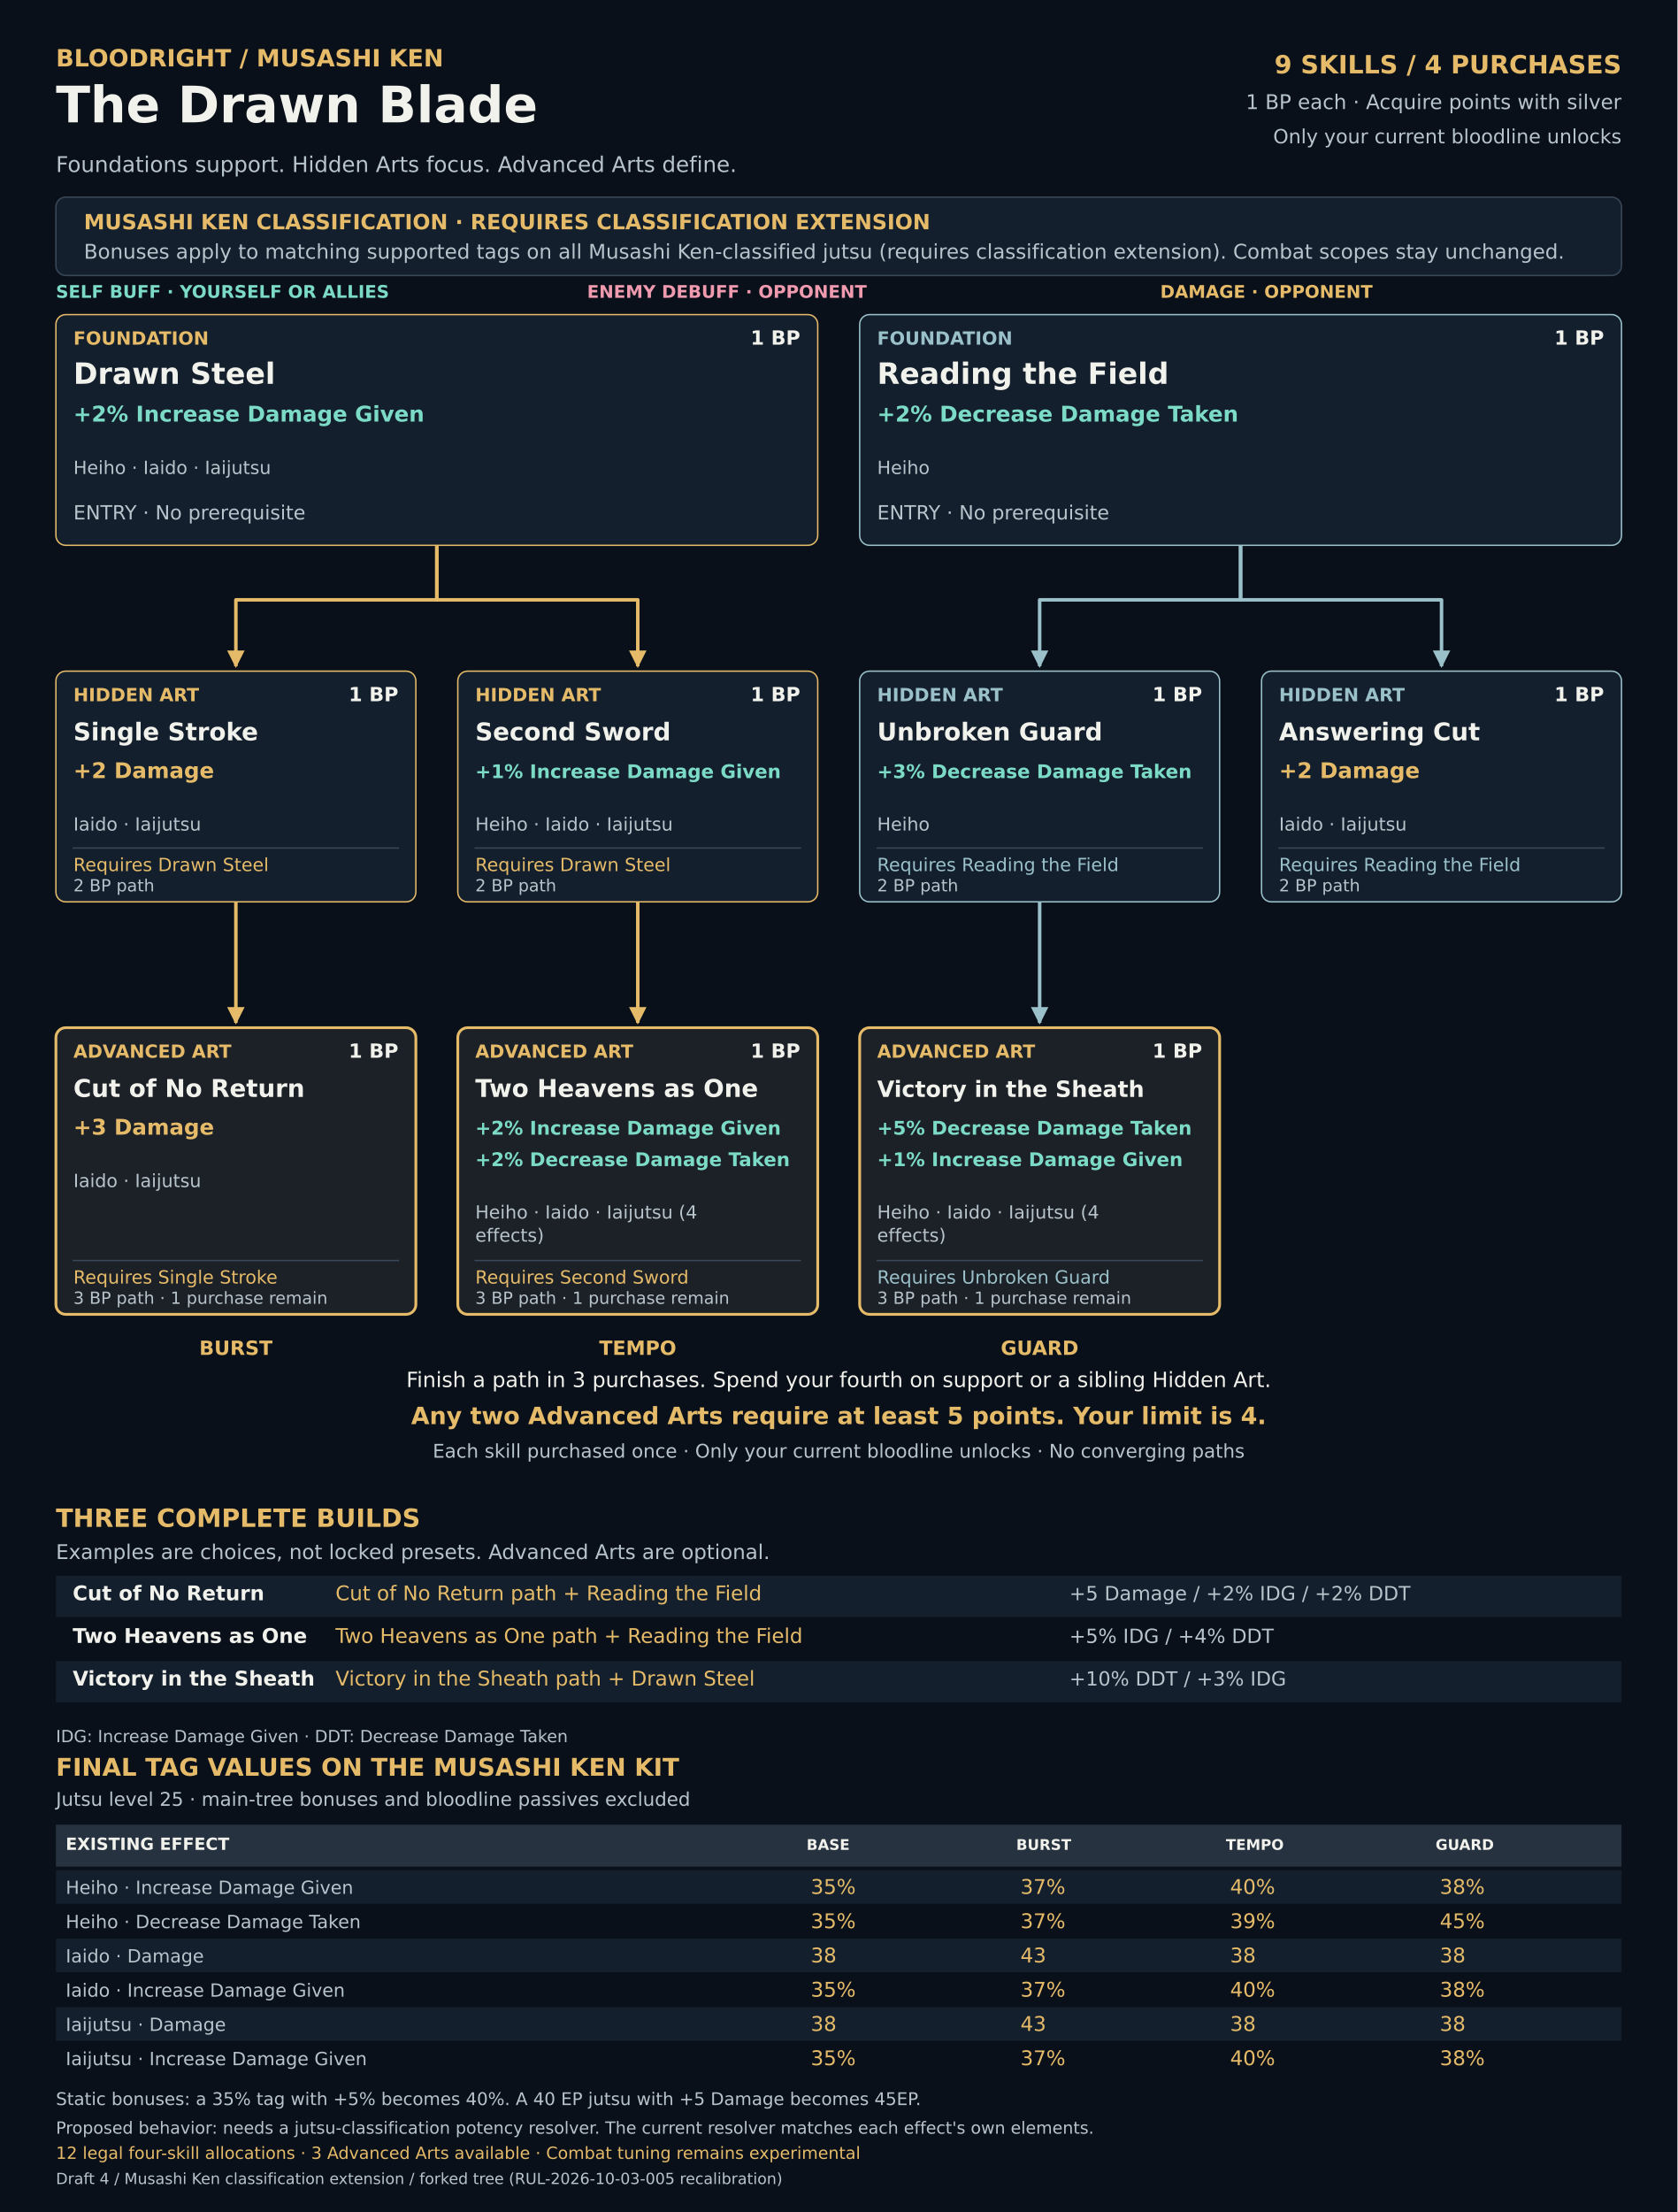
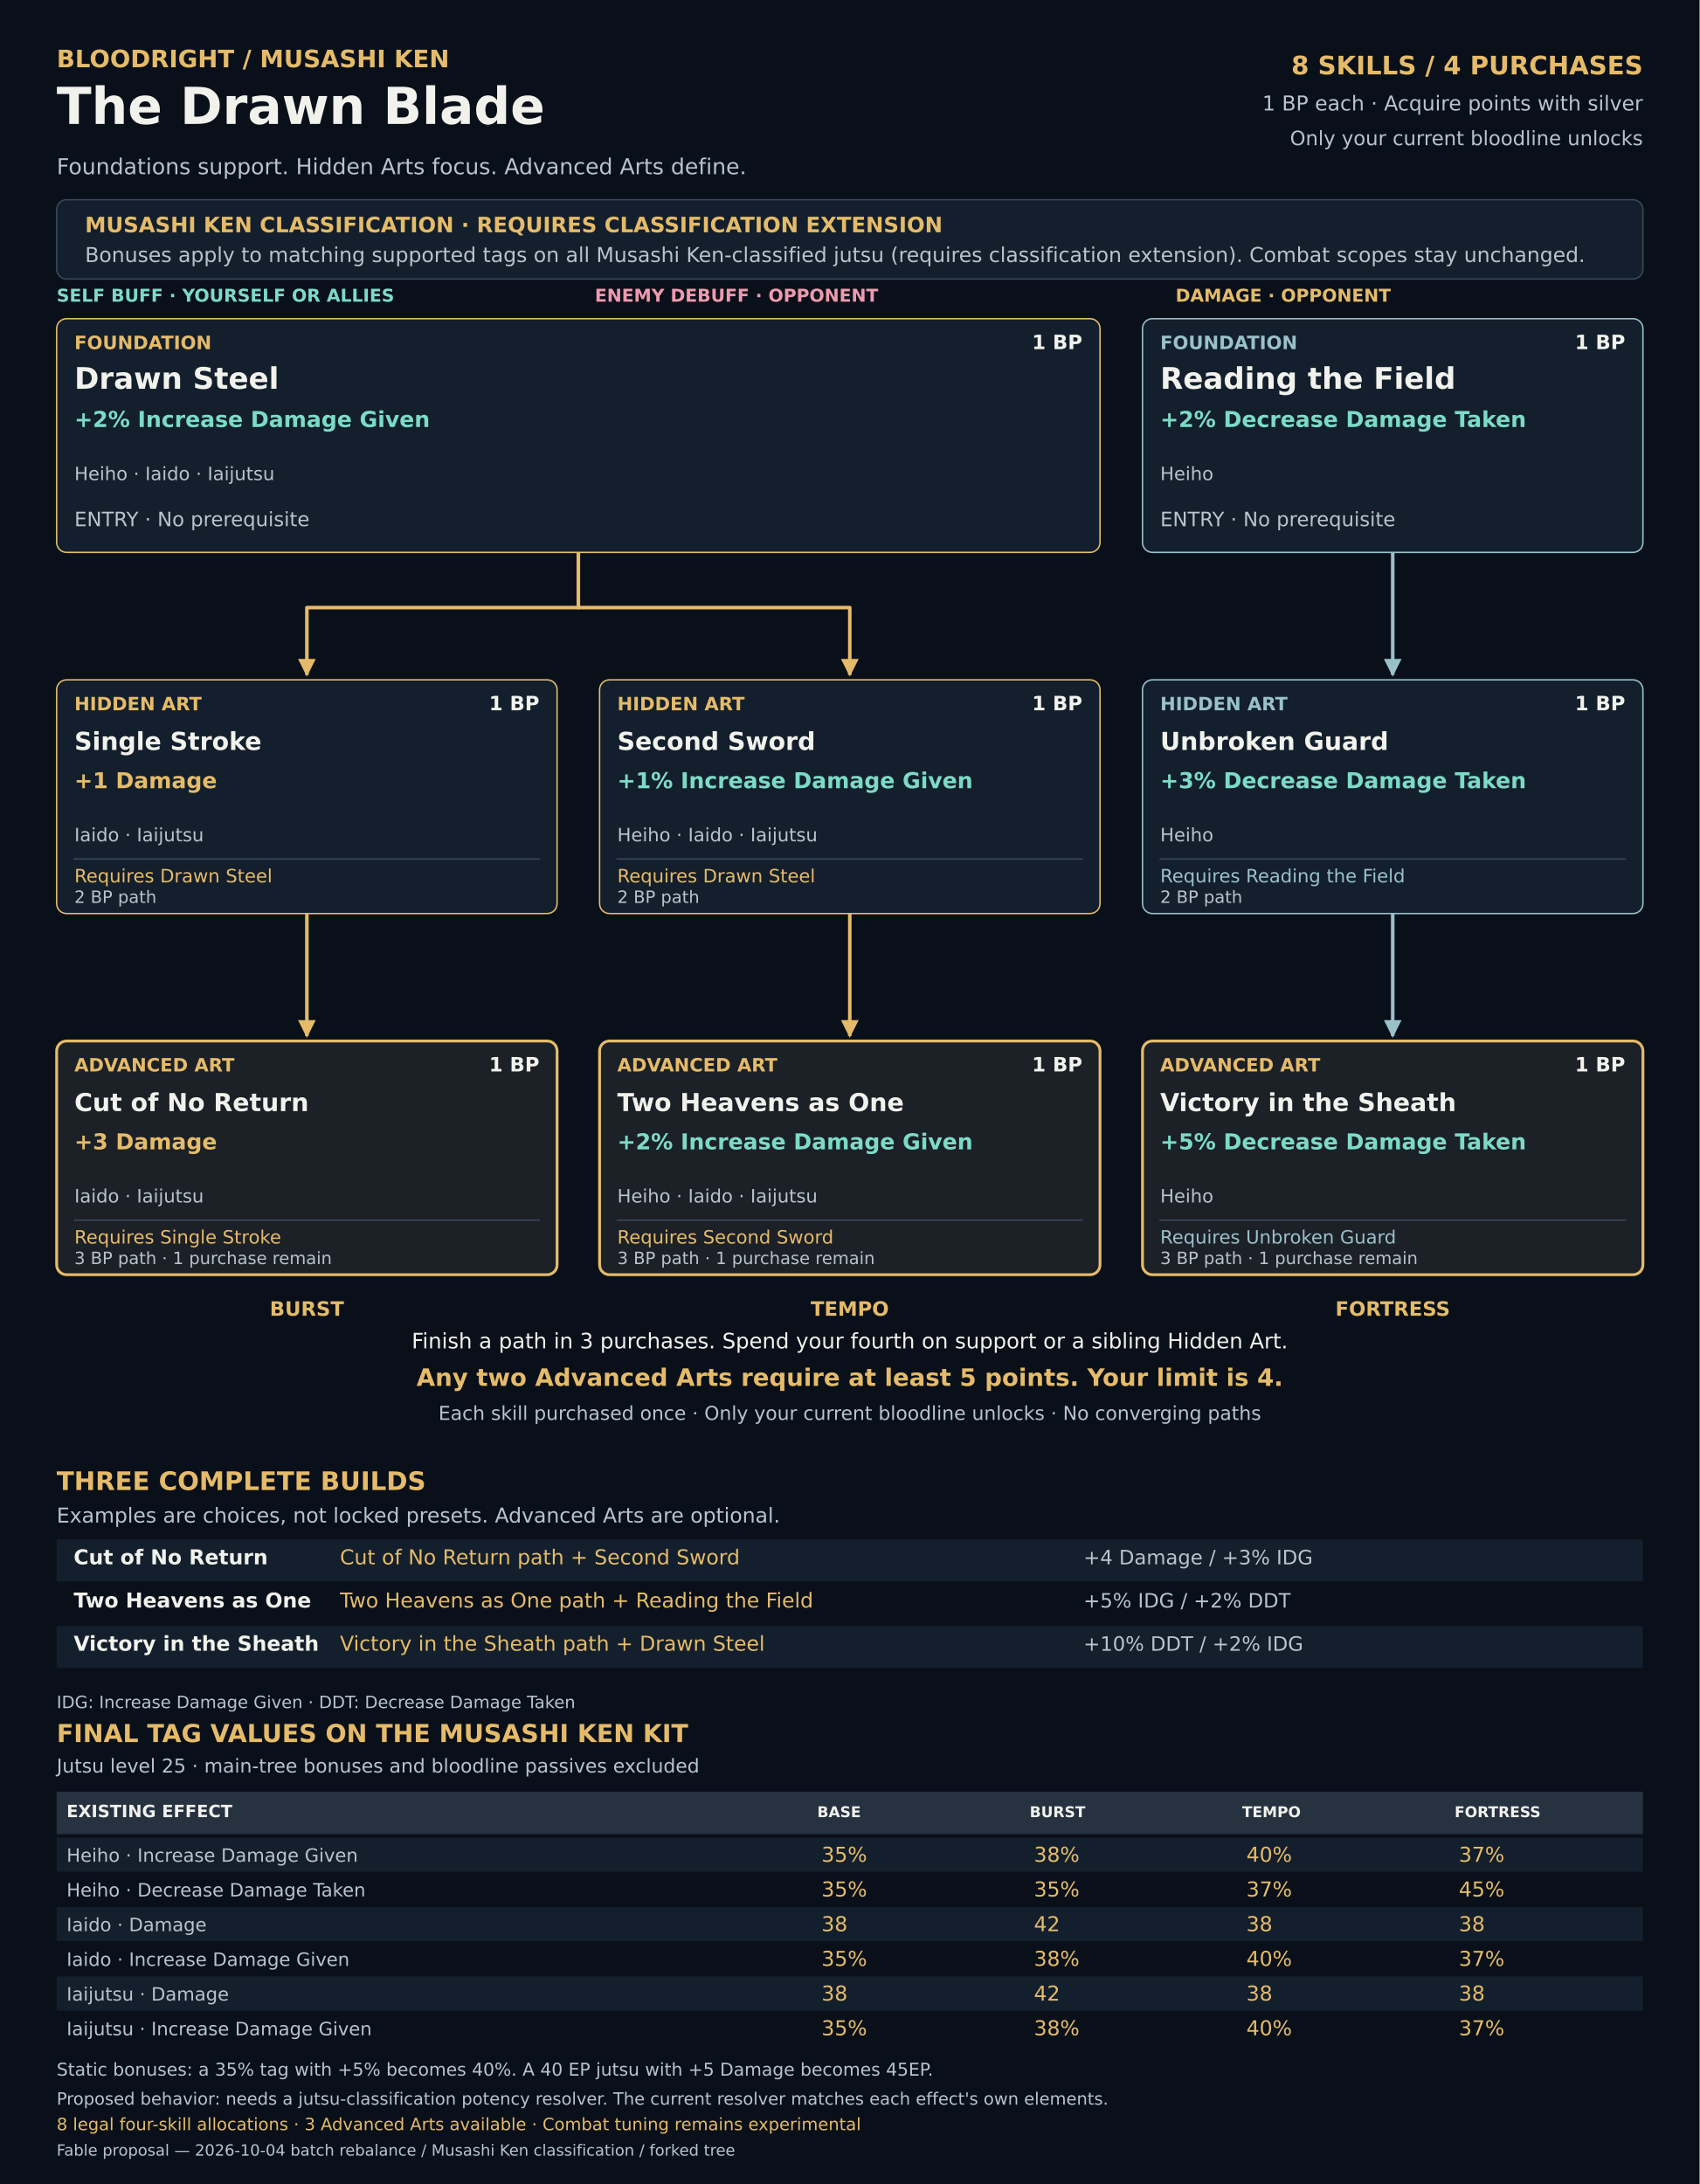
- <svg xmlns="http://www.w3.org/2000/svg" width="2400" height="3164" viewBox="0 0 2400 3164" role="img" aria-labelledby="title desc">
+ <svg xmlns="http://www.w3.org/2000/svg" width="2400" height="3084" viewBox="0 0 2400 3084" role="img" aria-labelledby="title desc">
  <defs>
    <marker id="arrow-0" viewBox="0 0 10 10" refX="9" refY="5" markerWidth="5" markerHeight="5" orient="auto">
      <path d="M0 0L10 5L0 10Z" fill="#e5bb69" />
    </marker>
    <marker id="arrow-1" viewBox="0 0 10 10" refX="9" refY="5" markerWidth="5" markerHeight="5" orient="auto">
      <path d="M0 0L10 5L0 10Z" fill="#9ac1ca" />
    </marker>
    <marker id="arrow-2" viewBox="0 0 10 10" refX="9" refY="5" markerWidth="5" markerHeight="5" orient="auto">
      <path d="M0 0L10 5L0 10Z" fill="#b8d98d" />
    </marker>
    <marker id="arrow-3" viewBox="0 0 10 10" refX="9" refY="5" markerWidth="5" markerHeight="5" orient="auto">
      <path d="M0 0L10 5L0 10Z" fill="#d9a6e0" />
    </marker>
  </defs>
  <g font-family="DejaVu Sans, sans-serif">
-     <rect x="0" y="0" width="2400" height="3164" rx="0" fill="#0a101a" />
+     <rect x="0" y="0" width="2400" height="3084" rx="0" fill="#0a101a" />
    <text x="80" y="95" font-size="34" font-weight="700" fill="#e5bb69" text-anchor="start">BLOODRIGHT / MUSASHI KEN</text>
    <text x="80" y="175" font-size="72" font-weight="700" fill="#f2f2ed" text-anchor="start">The Drawn Blade</text>
    <text x="80" y="246" font-size="31" font-weight="400" fill="#b8c4cc" text-anchor="start">Foundations support. Hidden Arts focus. Advanced Arts define.</text>
-     <text x="2320" y="105" font-size="36" font-weight="700" fill="#e5bb69" text-anchor="end">9 SKILLS  /  4 PURCHASES</text>
+     <text x="2320" y="105" font-size="36" font-weight="700" fill="#e5bb69" text-anchor="end">8 SKILLS  /  4 PURCHASES</text>
    <text x="2320" y="156" font-size="29" font-weight="400" fill="#b8c4cc" text-anchor="end">1 BP each · Acquire points with silver</text>
    <text x="2320" y="205" font-size="28" font-weight="400" fill="#b8c4cc" text-anchor="end">Only your current bloodline unlocks</text>
    <rect x="80" y="282" width="2240" height="112" rx="14" fill="#131f2c" stroke="#394858" stroke-width="2" />
    <text x="120" y="328" font-size="30" font-weight="700" fill="#e5bb69" text-anchor="start">MUSASHI KEN CLASSIFICATION · REQUIRES CLASSIFICATION EXTENSION</text>
    <text x="120" y="370" font-size="29" font-weight="400" fill="#b8c4cc" text-anchor="start">Bonuses apply to matching supported tags on all Musashi Ken-classified jutsu (requires classification extension). Combat scopes stay unchanged.</text>
    <text x="80" y="426" font-size="25" font-weight="700" fill="#7cdbc7" text-anchor="start">SELF BUFF · YOURSELF OR ALLIES</text>
    <text x="840" y="426" font-size="25" font-weight="700" fill="#f09aaf" text-anchor="start">ENEMY DEBUFF · OPPONENT</text>
    <text x="1660" y="426" font-size="25" font-weight="700" fill="#e5bb69" text-anchor="start">DAMAGE · OPPONENT</text>
-     <path id="edge-02-03" data-from="02" data-to="03" d="M337.5 1290 V1463" fill="none" stroke="#e5bb69" stroke-width="5" stroke-linejoin="round" marker-end="url(#arrow-0)" />
-     <path id="edge-04-05" data-from="04" data-to="05" d="M912.5 1290 V1463" fill="none" stroke="#e5bb69" stroke-width="5" stroke-linejoin="round" marker-end="url(#arrow-0)" />
-     <path id="edge-01-02" data-from="01" data-to="02" d="M625 780 V858 H337.5 V953" fill="none" stroke="#e5bb69" stroke-width="5" stroke-linejoin="round" marker-end="url(#arrow-0)" />
-     <path id="edge-01-04" data-from="01" data-to="04" d="M625 780 V858 H912.5 V953" fill="none" stroke="#e5bb69" stroke-width="5" stroke-linejoin="round" marker-end="url(#arrow-0)" />
-     <path id="edge-07-08" data-from="07" data-to="08" d="M1487.5 1290 V1463" fill="none" stroke="#9ac1ca" stroke-width="5" stroke-linejoin="round" marker-end="url(#arrow-1)" />
-     <path id="edge-06-07" data-from="06" data-to="07" d="M1775 780 V858 H1487.5 V953" fill="none" stroke="#9ac1ca" stroke-width="5" stroke-linejoin="round" marker-end="url(#arrow-1)" />
-     <path id="edge-06-09" data-from="06" data-to="09" d="M1775 780 V858 H2062.5 V953" fill="none" stroke="#9ac1ca" stroke-width="5" stroke-linejoin="round" marker-end="url(#arrow-1)" />
+     <path id="edge-02-03" data-from="02" data-to="03" d="M433.333 1290 V1463" fill="none" stroke="#e5bb69" stroke-width="5" stroke-linejoin="round" marker-end="url(#arrow-0)" />
+     <path id="edge-04-05" data-from="04" data-to="05" d="M1200 1290 V1463" fill="none" stroke="#e5bb69" stroke-width="5" stroke-linejoin="round" marker-end="url(#arrow-0)" />
+     <path id="edge-01-02" data-from="01" data-to="02" d="M816.667 780 V858 H433.333 V953" fill="none" stroke="#e5bb69" stroke-width="5" stroke-linejoin="round" marker-end="url(#arrow-0)" />
+     <path id="edge-01-04" data-from="01" data-to="04" d="M816.667 780 V858 H1200 V953" fill="none" stroke="#e5bb69" stroke-width="5" stroke-linejoin="round" marker-end="url(#arrow-0)" />
+     <path id="edge-07-08" data-from="07" data-to="08" d="M1966.67 1290 V1463" fill="none" stroke="#9ac1ca" stroke-width="5" stroke-linejoin="round" marker-end="url(#arrow-1)" />
+     <path id="edge-06-07" data-from="06" data-to="07" d="M1966.67 780 V953" fill="none" stroke="#9ac1ca" stroke-width="5" stroke-linejoin="round" marker-end="url(#arrow-1)" />
    <g id="node-01" data-cost="1" data-prerequisites="" data-potency-classification="Musashi Ken">
-       <rect x="80" y="450" width="1090" height="330" rx="14" fill="#131f2c" stroke="#e5bb69" stroke-width="2" />
+       <rect x="80" y="450" width="1473.33" height="330" rx="14" fill="#131f2c" stroke="#e5bb69" stroke-width="2" />
      <text x="105.0" y="493" font-size="26" font-weight="700" fill="#e5bb69" text-anchor="start">FOUNDATION</text>
-       <text x="1145.0" y="493" font-size="28" font-weight="700" fill="#f2f2ed" text-anchor="end">1 BP</text>
+       <text x="1528.333" y="493" font-size="28" font-weight="700" fill="#f2f2ed" text-anchor="end">1 BP</text>
      <text x="105.0" y="549" font-size="42" font-weight="700" fill="#f2f2ed" text-anchor="start">Drawn Steel</text>
      <text x="105.0" y="603" font-size="31" font-weight="700" fill="#7cdbc7" text-anchor="start">+2% Increase Damage Given</text>
      <text x="105.0" y="678" font-size="26" font-weight="400" fill="#b8c4cc" text-anchor="start">Heiho · Iaido · Iaijutsu</text>
      <text x="105.0" y="743" font-size="28" font-weight="400" fill="#b8c4cc" text-anchor="start">ENTRY · No prerequisite</text>
    </g>
    <g id="node-06" data-cost="1" data-prerequisites="" data-potency-classification="Musashi Ken">
-       <rect x="1230" y="450" width="1090" height="330" rx="14" fill="#131f2c" stroke="#9ac1ca" stroke-width="2" />
-       <text x="1255.0" y="493" font-size="26" font-weight="700" fill="#9ac1ca" text-anchor="start">FOUNDATION</text>
+       <rect x="1613.33" y="450" width="706.667" height="330" rx="14" fill="#131f2c" stroke="#9ac1ca" stroke-width="2" />
+       <text x="1638.333" y="493" font-size="26" font-weight="700" fill="#9ac1ca" text-anchor="start">FOUNDATION</text>
      <text x="2295.0" y="493" font-size="28" font-weight="700" fill="#f2f2ed" text-anchor="end">1 BP</text>
-       <text x="1255.0" y="549" font-size="42" font-weight="700" fill="#f2f2ed" text-anchor="start">Reading the Field</text>
-       <text x="1255.0" y="603" font-size="31" font-weight="700" fill="#7cdbc7" text-anchor="start">+2% Decrease Damage Taken</text>
-       <text x="1255.0" y="678" font-size="26" font-weight="400" fill="#b8c4cc" text-anchor="start">Heiho</text>
-       <text x="1255.0" y="743" font-size="28" font-weight="400" fill="#b8c4cc" text-anchor="start">ENTRY · No prerequisite</text>
+       <text x="1638.333" y="549" font-size="42" font-weight="700" fill="#f2f2ed" text-anchor="start">Reading the Field</text>
+       <text x="1638.333" y="603" font-size="31" font-weight="700" fill="#7cdbc7" text-anchor="start">+2% Decrease Damage Taken</text>
+       <text x="1638.333" y="678" font-size="26" font-weight="400" fill="#b8c4cc" text-anchor="start">Heiho</text>
+       <text x="1638.333" y="743" font-size="28" font-weight="400" fill="#b8c4cc" text-anchor="start">ENTRY · No prerequisite</text>
    </g>
    <g id="node-02" data-cost="1" data-prerequisites="01" data-potency-classification="Musashi Ken">
-       <rect x="80" y="960" width="515" height="330" rx="14" fill="#131f2c" stroke="#e5bb69" stroke-width="2" />
+       <rect x="80" y="960" width="706.667" height="330" rx="14" fill="#131f2c" stroke="#e5bb69" stroke-width="2" />
      <text x="105.0" y="1003" font-size="26" font-weight="700" fill="#e5bb69" text-anchor="start">HIDDEN ART</text>
-       <text x="570.0" y="1003" font-size="28" font-weight="700" fill="#f2f2ed" text-anchor="end">1 BP</text>
+       <text x="761.667" y="1003" font-size="28" font-weight="700" fill="#f2f2ed" text-anchor="end">1 BP</text>
      <text x="105.0" y="1059" font-size="35" font-weight="700" fill="#f2f2ed" text-anchor="start">Single Stroke</text>
-       <text x="105.0" y="1113" font-size="31" font-weight="700" fill="#e5bb69" text-anchor="start">+2 Damage</text>
+       <text x="105.0" y="1113" font-size="31" font-weight="700" fill="#e5bb69" text-anchor="start">+1 Damage</text>
      <text x="105.0" y="1188" font-size="26" font-weight="400" fill="#b8c4cc" text-anchor="start">Iaido · Iaijutsu</text>
-       <path d="M104 1213 L571 1213" fill="none" stroke="#394858" stroke-width="2" />
+       <path d="M104 1213 L762.667 1213" fill="none" stroke="#394858" stroke-width="2" />
      <text x="105.0" y="1246" font-size="26" font-weight="400" fill="#e5bb69" text-anchor="start">Requires Drawn Steel</text>
      <text x="105.0" y="1275" font-size="24" font-weight="400" fill="#b8c4cc" text-anchor="start">2 BP path</text>
    </g>
    <g id="node-04" data-cost="1" data-prerequisites="01" data-potency-classification="Musashi Ken">
-       <rect x="655" y="960" width="515" height="330" rx="14" fill="#131f2c" stroke="#e5bb69" stroke-width="2" />
-       <text x="680.0" y="1003" font-size="26" font-weight="700" fill="#e5bb69" text-anchor="start">HIDDEN ART</text>
-       <text x="1145.0" y="1003" font-size="28" font-weight="700" fill="#f2f2ed" text-anchor="end">1 BP</text>
-       <text x="680.0" y="1059" font-size="35" font-weight="700" fill="#f2f2ed" text-anchor="start">Second Sword</text>
-       <text x="680.0" y="1113" font-size="27" font-weight="700" fill="#7cdbc7" text-anchor="start">+1% Increase Damage Given</text>
-       <text x="680.0" y="1188" font-size="26" font-weight="400" fill="#b8c4cc" text-anchor="start">Heiho · Iaido · Iaijutsu</text>
-       <path d="M679 1213 L1146 1213" fill="none" stroke="#394858" stroke-width="2" />
-       <text x="680.0" y="1246" font-size="26" font-weight="400" fill="#e5bb69" text-anchor="start">Requires Drawn Steel</text>
-       <text x="680.0" y="1275" font-size="24" font-weight="400" fill="#b8c4cc" text-anchor="start">2 BP path</text>
+       <rect x="846.667" y="960" width="706.667" height="330" rx="14" fill="#131f2c" stroke="#e5bb69" stroke-width="2" />
+       <text x="871.667" y="1003" font-size="26" font-weight="700" fill="#e5bb69" text-anchor="start">HIDDEN ART</text>
+       <text x="1528.333" y="1003" font-size="28" font-weight="700" fill="#f2f2ed" text-anchor="end">1 BP</text>
+       <text x="871.667" y="1059" font-size="35" font-weight="700" fill="#f2f2ed" text-anchor="start">Second Sword</text>
+       <text x="871.667" y="1113" font-size="31" font-weight="700" fill="#7cdbc7" text-anchor="start">+1% Increase Damage Given</text>
+       <text x="871.667" y="1188" font-size="26" font-weight="400" fill="#b8c4cc" text-anchor="start">Heiho · Iaido · Iaijutsu</text>
+       <path d="M870.667 1213 L1529.33 1213" fill="none" stroke="#394858" stroke-width="2" />
+       <text x="871.667" y="1246" font-size="26" font-weight="400" fill="#e5bb69" text-anchor="start">Requires Drawn Steel</text>
+       <text x="871.667" y="1275" font-size="24" font-weight="400" fill="#b8c4cc" text-anchor="start">2 BP path</text>
    </g>
    <g id="node-07" data-cost="1" data-prerequisites="06" data-potency-classification="Musashi Ken">
-       <rect x="1230" y="960" width="515" height="330" rx="14" fill="#131f2c" stroke="#9ac1ca" stroke-width="2" />
-       <text x="1255.0" y="1003" font-size="26" font-weight="700" fill="#9ac1ca" text-anchor="start">HIDDEN ART</text>
-       <text x="1720.0" y="1003" font-size="28" font-weight="700" fill="#f2f2ed" text-anchor="end">1 BP</text>
-       <text x="1255.0" y="1059" font-size="35" font-weight="700" fill="#f2f2ed" text-anchor="start">Unbroken Guard</text>
-       <text x="1255.0" y="1113" font-size="27" font-weight="700" fill="#7cdbc7" text-anchor="start">+3% Decrease Damage Taken</text>
-       <text x="1255.0" y="1188" font-size="26" font-weight="400" fill="#b8c4cc" text-anchor="start">Heiho</text>
-       <path d="M1254 1213 L1721 1213" fill="none" stroke="#394858" stroke-width="2" />
-       <text x="1255.0" y="1246" font-size="26" font-weight="400" fill="#9ac1ca" text-anchor="start">Requires Reading the Field</text>
-       <text x="1255.0" y="1275" font-size="24" font-weight="400" fill="#b8c4cc" text-anchor="start">2 BP path</text>
-     </g>
-     <g id="node-09" data-cost="1" data-prerequisites="06" data-potency-classification="Musashi Ken">
-       <rect x="1805" y="960" width="515" height="330" rx="14" fill="#131f2c" stroke="#9ac1ca" stroke-width="2" />
-       <text x="1830.0" y="1003" font-size="26" font-weight="700" fill="#9ac1ca" text-anchor="start">HIDDEN ART</text>
+       <rect x="1613.33" y="960" width="706.667" height="330" rx="14" fill="#131f2c" stroke="#9ac1ca" stroke-width="2" />
+       <text x="1638.333" y="1003" font-size="26" font-weight="700" fill="#9ac1ca" text-anchor="start">HIDDEN ART</text>
      <text x="2295.0" y="1003" font-size="28" font-weight="700" fill="#f2f2ed" text-anchor="end">1 BP</text>
-       <text x="1830.0" y="1059" font-size="35" font-weight="700" fill="#f2f2ed" text-anchor="start">Answering Cut</text>
-       <text x="1830.0" y="1113" font-size="31" font-weight="700" fill="#e5bb69" text-anchor="start">+2 Damage</text>
-       <text x="1830.0" y="1188" font-size="26" font-weight="400" fill="#b8c4cc" text-anchor="start">Iaido · Iaijutsu</text>
-       <path d="M1829 1213 L2296 1213" fill="none" stroke="#394858" stroke-width="2" />
-       <text x="1830.0" y="1246" font-size="26" font-weight="400" fill="#9ac1ca" text-anchor="start">Requires Reading the Field</text>
-       <text x="1830.0" y="1275" font-size="24" font-weight="400" fill="#b8c4cc" text-anchor="start">2 BP path</text>
+       <text x="1638.333" y="1059" font-size="35" font-weight="700" fill="#f2f2ed" text-anchor="start">Unbroken Guard</text>
+       <text x="1638.333" y="1113" font-size="31" font-weight="700" fill="#7cdbc7" text-anchor="start">+3% Decrease Damage Taken</text>
+       <text x="1638.333" y="1188" font-size="26" font-weight="400" fill="#b8c4cc" text-anchor="start">Heiho</text>
+       <path d="M1637.33 1213 L2296 1213" fill="none" stroke="#394858" stroke-width="2" />
+       <text x="1638.333" y="1246" font-size="26" font-weight="400" fill="#9ac1ca" text-anchor="start">Requires Reading the Field</text>
+       <text x="1638.333" y="1275" font-size="24" font-weight="400" fill="#b8c4cc" text-anchor="start">2 BP path</text>
    </g>
    <g id="node-03" data-cost="1" data-prerequisites="02" data-potency-classification="Musashi Ken">
-       <rect x="80" y="1470" width="515" height="410" rx="14" fill="#1c2027" stroke="#e5bb69" stroke-width="4" />
+       <rect x="80" y="1470" width="706.667" height="330" rx="14" fill="#1c2027" stroke="#e5bb69" stroke-width="4" />
      <text x="105.0" y="1513" font-size="26" font-weight="700" fill="#e5bb69" text-anchor="start">ADVANCED ART</text>
-       <text x="570.0" y="1513" font-size="28" font-weight="700" fill="#f2f2ed" text-anchor="end">1 BP</text>
+       <text x="761.667" y="1513" font-size="28" font-weight="700" fill="#f2f2ed" text-anchor="end">1 BP</text>
      <text x="105.0" y="1569" font-size="35" font-weight="700" fill="#f2f2ed" text-anchor="start">Cut of No Return</text>
      <text x="105.0" y="1623" font-size="31" font-weight="700" fill="#e5bb69" text-anchor="start">+3 Damage</text>
      <text x="105.0" y="1698" font-size="26" font-weight="400" fill="#b8c4cc" text-anchor="start">Iaido · Iaijutsu</text>
-       <path d="M104 1803 L571 1803" fill="none" stroke="#394858" stroke-width="2" />
-       <text x="105.0" y="1836" font-size="26" font-weight="400" fill="#e5bb69" text-anchor="start">Requires Single Stroke</text>
-       <text x="105.0" y="1865" font-size="24" font-weight="400" fill="#b8c4cc" text-anchor="start">3 BP path · 1 purchase remain</text>
+       <path d="M104 1723 L762.667 1723" fill="none" stroke="#394858" stroke-width="2" />
+       <text x="105.0" y="1756" font-size="26" font-weight="400" fill="#e5bb69" text-anchor="start">Requires Single Stroke</text>
+       <text x="105.0" y="1785" font-size="24" font-weight="400" fill="#b8c4cc" text-anchor="start">3 BP path · 1 purchase remain</text>
    </g>
    <g id="node-05" data-cost="1" data-prerequisites="04" data-potency-classification="Musashi Ken">
-       <rect x="655" y="1470" width="515" height="410" rx="14" fill="#1c2027" stroke="#e5bb69" stroke-width="4" />
-       <text x="680.0" y="1513" font-size="26" font-weight="700" fill="#e5bb69" text-anchor="start">ADVANCED ART</text>
-       <text x="1145.0" y="1513" font-size="28" font-weight="700" fill="#f2f2ed" text-anchor="end">1 BP</text>
-       <text x="680.0" y="1569" font-size="35" font-weight="700" fill="#f2f2ed" text-anchor="start">Two Heavens as One</text>
-       <text x="680.0" y="1623" font-size="27" font-weight="700" fill="#7cdbc7" text-anchor="start">+2% Increase Damage Given</text>
-       <text x="680.0" y="1668" font-size="27" font-weight="700" fill="#7cdbc7" text-anchor="start">+2% Decrease Damage Taken</text>
-       <text x="680.0" y="1743" font-size="26" font-weight="400" fill="#b8c4cc" text-anchor="start">Heiho · Iaido · Iaijutsu (4</text>
-       <text x="680.0" y="1776" font-size="26" font-weight="400" fill="#b8c4cc" text-anchor="start">effects)</text>
-       <path d="M679 1803 L1146 1803" fill="none" stroke="#394858" stroke-width="2" />
-       <text x="680.0" y="1836" font-size="26" font-weight="400" fill="#e5bb69" text-anchor="start">Requires Second Sword</text>
-       <text x="680.0" y="1865" font-size="24" font-weight="400" fill="#b8c4cc" text-anchor="start">3 BP path · 1 purchase remain</text>
+       <rect x="846.667" y="1470" width="706.667" height="330" rx="14" fill="#1c2027" stroke="#e5bb69" stroke-width="4" />
+       <text x="871.667" y="1513" font-size="26" font-weight="700" fill="#e5bb69" text-anchor="start">ADVANCED ART</text>
+       <text x="1528.333" y="1513" font-size="28" font-weight="700" fill="#f2f2ed" text-anchor="end">1 BP</text>
+       <text x="871.667" y="1569" font-size="35" font-weight="700" fill="#f2f2ed" text-anchor="start">Two Heavens as One</text>
+       <text x="871.667" y="1623" font-size="31" font-weight="700" fill="#7cdbc7" text-anchor="start">+2% Increase Damage Given</text>
+       <text x="871.667" y="1698" font-size="26" font-weight="400" fill="#b8c4cc" text-anchor="start">Heiho · Iaido · Iaijutsu</text>
+       <path d="M870.667 1723 L1529.33 1723" fill="none" stroke="#394858" stroke-width="2" />
+       <text x="871.667" y="1756" font-size="26" font-weight="400" fill="#e5bb69" text-anchor="start">Requires Second Sword</text>
+       <text x="871.667" y="1785" font-size="24" font-weight="400" fill="#b8c4cc" text-anchor="start">3 BP path · 1 purchase remain</text>
    </g>
    <g id="node-08" data-cost="1" data-prerequisites="07" data-potency-classification="Musashi Ken">
-       <rect x="1230" y="1470" width="515" height="410" rx="14" fill="#1c2027" stroke="#e5bb69" stroke-width="4" />
-       <text x="1255.0" y="1513" font-size="26" font-weight="700" fill="#e5bb69" text-anchor="start">ADVANCED ART</text>
-       <text x="1720.0" y="1513" font-size="28" font-weight="700" fill="#f2f2ed" text-anchor="end">1 BP</text>
-       <text x="1255.0" y="1569" font-size="32" font-weight="700" fill="#f2f2ed" text-anchor="start">Victory in the Sheath</text>
-       <text x="1255.0" y="1623" font-size="27" font-weight="700" fill="#7cdbc7" text-anchor="start">+5% Decrease Damage Taken</text>
-       <text x="1255.0" y="1668" font-size="27" font-weight="700" fill="#7cdbc7" text-anchor="start">+1% Increase Damage Given</text>
-       <text x="1255.0" y="1743" font-size="26" font-weight="400" fill="#b8c4cc" text-anchor="start">Heiho · Iaido · Iaijutsu (4</text>
-       <text x="1255.0" y="1776" font-size="26" font-weight="400" fill="#b8c4cc" text-anchor="start">effects)</text>
-       <path d="M1254 1803 L1721 1803" fill="none" stroke="#394858" stroke-width="2" />
-       <text x="1255.0" y="1836" font-size="26" font-weight="400" fill="#9ac1ca" text-anchor="start">Requires Unbroken Guard</text>
-       <text x="1255.0" y="1865" font-size="24" font-weight="400" fill="#b8c4cc" text-anchor="start">3 BP path · 1 purchase remain</text>
+       <rect x="1613.33" y="1470" width="706.667" height="330" rx="14" fill="#1c2027" stroke="#e5bb69" stroke-width="4" />
+       <text x="1638.333" y="1513" font-size="26" font-weight="700" fill="#e5bb69" text-anchor="start">ADVANCED ART</text>
+       <text x="2295.0" y="1513" font-size="28" font-weight="700" fill="#f2f2ed" text-anchor="end">1 BP</text>
+       <text x="1638.333" y="1569" font-size="35" font-weight="700" fill="#f2f2ed" text-anchor="start">Victory in the Sheath</text>
+       <text x="1638.333" y="1623" font-size="31" font-weight="700" fill="#7cdbc7" text-anchor="start">+5% Decrease Damage Taken</text>
+       <text x="1638.333" y="1698" font-size="26" font-weight="400" fill="#b8c4cc" text-anchor="start">Heiho</text>
+       <path d="M1637.33 1723 L2296 1723" fill="none" stroke="#394858" stroke-width="2" />
+       <text x="1638.333" y="1756" font-size="26" font-weight="400" fill="#9ac1ca" text-anchor="start">Requires Unbroken Guard</text>
+       <text x="1638.333" y="1785" font-size="24" font-weight="400" fill="#b8c4cc" text-anchor="start">3 BP path · 1 purchase remain</text>
    </g>
-     <text x="337.5" y="1938" font-size="28" font-weight="700" fill="#e5bb69" text-anchor="middle">BURST</text>
-     <text x="912.5" y="1938" font-size="28" font-weight="700" fill="#e5bb69" text-anchor="middle">TEMPO</text>
-     <text x="1487.5" y="1938" font-size="28" font-weight="700" fill="#e5bb69" text-anchor="middle">GUARD</text>
-     <text x="1200.0" y="1984" font-size="30" font-weight="400" fill="#f2f2ed" text-anchor="middle">Finish a path in 3 purchases. Spend your fourth on support or a sibling Hidden Art.</text>
-     <text x="1200.0" y="2037" font-size="34" font-weight="700" fill="#e5bb69" text-anchor="middle">Any two Advanced Arts require at least 5 points. Your limit is 4.</text>
-     <text x="1200.0" y="2085" font-size="27" font-weight="400" fill="#b8c4cc" text-anchor="middle">Each skill purchased once · Only your current bloodline unlocks · No converging paths</text>
-     <text x="80" y="2184" font-size="36" font-weight="700" fill="#e5bb69" text-anchor="start">THREE COMPLETE BUILDS</text>
-     <text x="80" y="2230" font-size="29" font-weight="400" fill="#b8c4cc" text-anchor="start">Examples are choices, not locked presets. Advanced Arts are optional.</text>
-     <rect x="80" y="2254" width="2240" height="59" rx="0" fill="#131f2c" />
-     <text x="104" y="2289" font-size="29" font-weight="700" fill="#f2f2ed" text-anchor="start">Cut of No Return</text>
-     <text x="480" y="2289" font-size="29" font-weight="400" fill="#e5bb69" text-anchor="start">Cut of No Return path + Reading the Field</text>
-     <text x="1530" y="2289" font-size="28" font-weight="400" fill="#b8c4cc" text-anchor="start">+5 Damage / +2% IDG / +2% DDT</text>
-     <rect x="80" y="2315" width="2240" height="59" rx="0" fill="#0a101a" />
-     <text x="104" y="2350" font-size="29" font-weight="700" fill="#f2f2ed" text-anchor="start">Two Heavens as One</text>
-     <text x="480" y="2350" font-size="29" font-weight="400" fill="#e5bb69" text-anchor="start">Two Heavens as One path + Reading the Field</text>
-     <text x="1530" y="2350" font-size="28" font-weight="400" fill="#b8c4cc" text-anchor="start">+5% IDG / +4% DDT</text>
-     <rect x="80" y="2376" width="2240" height="59" rx="0" fill="#131f2c" />
-     <text x="104" y="2411" font-size="29" font-weight="700" fill="#f2f2ed" text-anchor="start">Victory in the Sheath</text>
-     <text x="480" y="2411" font-size="29" font-weight="400" fill="#e5bb69" text-anchor="start">Victory in the Sheath path + Drawn Steel</text>
-     <text x="1530" y="2411" font-size="28" font-weight="400" fill="#b8c4cc" text-anchor="start">+10% DDT / +3% IDG</text>
-     <text x="80" y="2492" font-size="24" font-weight="400" fill="#b8c4cc" text-anchor="start">IDG: Increase Damage Given · DDT: Decrease Damage Taken</text>
-     <text x="80" y="2540" font-size="35" font-weight="700" fill="#e5bb69" text-anchor="start">FINAL TAG VALUES ON THE MUSASHI KEN KIT</text>
-     <text x="80" y="2583" font-size="27" font-weight="400" fill="#b8c4cc" text-anchor="start">Jutsu level 25 · main-tree bonuses and bloodline passives excluded</text>
-     <rect x="80" y="2610" width="2240" height="60" rx="0" fill="#263240" />
-     <text x="94" y="2646" font-size="24" font-weight="700" fill="#f2f2ed" text-anchor="start">EXISTING EFFECT</text>
-     <text x="1154.0" y="2646" font-size="21" font-weight="700" fill="#f2f2ed" text-anchor="start">BASE</text>
-     <text x="1454.0" y="2646" font-size="21" font-weight="700" fill="#f2f2ed" text-anchor="start">BURST</text>
-     <text x="1754.0" y="2646" font-size="21" font-weight="700" fill="#f2f2ed" text-anchor="start">TEMPO</text>
-     <text x="2054.0" y="2646" font-size="21" font-weight="700" fill="#f2f2ed" text-anchor="start">GUARD</text>
-     <rect x="80" y="2675" width="2240" height="48" rx="0" fill="#131f2c" />
-     <text x="94" y="2709" font-size="26" font-weight="400" fill="#b8c4cc" text-anchor="start">Heiho · Increase Damage Given</text>
-     <text x="1160.0" y="2709" font-size="29" font-weight="400" fill="#e5bb69" text-anchor="start">35%</text>
-     <text x="1460.0" y="2709" font-size="29" font-weight="400" fill="#e5bb69" text-anchor="start">37%</text>
-     <text x="1760.0" y="2709" font-size="29" font-weight="400" fill="#e5bb69" text-anchor="start">40%</text>
-     <text x="2060.0" y="2709" font-size="29" font-weight="400" fill="#e5bb69" text-anchor="start">38%</text>
-     <text x="94" y="2758" font-size="26" font-weight="400" fill="#b8c4cc" text-anchor="start">Heiho · Decrease Damage Taken</text>
-     <text x="1160.0" y="2758" font-size="29" font-weight="400" fill="#e5bb69" text-anchor="start">35%</text>
-     <text x="1460.0" y="2758" font-size="29" font-weight="400" fill="#e5bb69" text-anchor="start">37%</text>
-     <text x="1760.0" y="2758" font-size="29" font-weight="400" fill="#e5bb69" text-anchor="start">39%</text>
-     <text x="2060.0" y="2758" font-size="29" font-weight="400" fill="#e5bb69" text-anchor="start">45%</text>
-     <rect x="80" y="2773" width="2240" height="48" rx="0" fill="#131f2c" />
-     <text x="94" y="2807" font-size="26" font-weight="400" fill="#b8c4cc" text-anchor="start">Iaido · Damage</text>
-     <text x="1160.0" y="2807" font-size="29" font-weight="400" fill="#e5bb69" text-anchor="start">38</text>
-     <text x="1460.0" y="2807" font-size="29" font-weight="400" fill="#e5bb69" text-anchor="start">43</text>
-     <text x="1760.0" y="2807" font-size="29" font-weight="400" fill="#e5bb69" text-anchor="start">38</text>
-     <text x="2060.0" y="2807" font-size="29" font-weight="400" fill="#e5bb69" text-anchor="start">38</text>
-     <text x="94" y="2856" font-size="26" font-weight="400" fill="#b8c4cc" text-anchor="start">Iaido · Increase Damage Given</text>
-     <text x="1160.0" y="2856" font-size="29" font-weight="400" fill="#e5bb69" text-anchor="start">35%</text>
-     <text x="1460.0" y="2856" font-size="29" font-weight="400" fill="#e5bb69" text-anchor="start">37%</text>
-     <text x="1760.0" y="2856" font-size="29" font-weight="400" fill="#e5bb69" text-anchor="start">40%</text>
-     <text x="2060.0" y="2856" font-size="29" font-weight="400" fill="#e5bb69" text-anchor="start">38%</text>
-     <rect x="80" y="2871" width="2240" height="48" rx="0" fill="#131f2c" />
-     <text x="94" y="2905" font-size="26" font-weight="400" fill="#b8c4cc" text-anchor="start">Iaijutsu · Damage</text>
-     <text x="1160.0" y="2905" font-size="29" font-weight="400" fill="#e5bb69" text-anchor="start">38</text>
-     <text x="1460.0" y="2905" font-size="29" font-weight="400" fill="#e5bb69" text-anchor="start">43</text>
-     <text x="1760.0" y="2905" font-size="29" font-weight="400" fill="#e5bb69" text-anchor="start">38</text>
-     <text x="2060.0" y="2905" font-size="29" font-weight="400" fill="#e5bb69" text-anchor="start">38</text>
-     <text x="94" y="2954" font-size="26" font-weight="400" fill="#b8c4cc" text-anchor="start">Iaijutsu · Increase Damage Given</text>
-     <text x="1160.0" y="2954" font-size="29" font-weight="400" fill="#e5bb69" text-anchor="start">35%</text>
-     <text x="1460.0" y="2954" font-size="29" font-weight="400" fill="#e5bb69" text-anchor="start">37%</text>
-     <text x="1760.0" y="2954" font-size="29" font-weight="400" fill="#e5bb69" text-anchor="start">40%</text>
-     <text x="2060.0" y="2954" font-size="29" font-weight="400" fill="#e5bb69" text-anchor="start">38%</text>
-     <text x="80" y="3011" font-size="25" font-weight="400" fill="#b8c4cc" text-anchor="start">Static bonuses: a 35% tag with +5% becomes 40%. A 40 EP jutsu with +5 Damage becomes 45EP.</text>
-     <text x="80" y="3052" font-size="24" font-weight="400" fill="#b8c4cc" text-anchor="start">Proposed behavior: needs a jutsu-classification potency resolver. The current resolver matches each effect's own elements.</text>
-     <text x="80" y="3088" font-size="24" font-weight="400" fill="#e5bb69" text-anchor="start">12 legal four-skill allocations · 3 Advanced Arts available · Combat tuning remains experimental</text>
-     <text x="80" y="3124" font-size="22" font-weight="400" fill="#b8c4cc" text-anchor="start">Draft 4 / Musashi Ken classification extension / forked tree (RUL-2026-10-03-005 recalibration)</text>
+     <text x="433.333" y="1858" font-size="28" font-weight="700" fill="#e5bb69" text-anchor="middle">BURST</text>
+     <text x="1200.0" y="1858" font-size="28" font-weight="700" fill="#e5bb69" text-anchor="middle">TEMPO</text>
+     <text x="1966.667" y="1858" font-size="28" font-weight="700" fill="#e5bb69" text-anchor="middle">FORTRESS</text>
+     <text x="1200.0" y="1904" font-size="30" font-weight="400" fill="#f2f2ed" text-anchor="middle">Finish a path in 3 purchases. Spend your fourth on support or a sibling Hidden Art.</text>
+     <text x="1200.0" y="1957" font-size="34" font-weight="700" fill="#e5bb69" text-anchor="middle">Any two Advanced Arts require at least 5 points. Your limit is 4.</text>
+     <text x="1200.0" y="2005" font-size="27" font-weight="400" fill="#b8c4cc" text-anchor="middle">Each skill purchased once · Only your current bloodline unlocks · No converging paths</text>
+     <text x="80" y="2104" font-size="36" font-weight="700" fill="#e5bb69" text-anchor="start">THREE COMPLETE BUILDS</text>
+     <text x="80" y="2150" font-size="29" font-weight="400" fill="#b8c4cc" text-anchor="start">Examples are choices, not locked presets. Advanced Arts are optional.</text>
+     <rect x="80" y="2174" width="2240" height="59" rx="0" fill="#131f2c" />
+     <text x="104" y="2209" font-size="29" font-weight="700" fill="#f2f2ed" text-anchor="start">Cut of No Return</text>
+     <text x="480" y="2209" font-size="29" font-weight="400" fill="#e5bb69" text-anchor="start">Cut of No Return path + Second Sword</text>
+     <text x="1530" y="2209" font-size="28" font-weight="400" fill="#b8c4cc" text-anchor="start">+4 Damage / +3% IDG</text>
+     <rect x="80" y="2235" width="2240" height="59" rx="0" fill="#0a101a" />
+     <text x="104" y="2270" font-size="29" font-weight="700" fill="#f2f2ed" text-anchor="start">Two Heavens as One</text>
+     <text x="480" y="2270" font-size="29" font-weight="400" fill="#e5bb69" text-anchor="start">Two Heavens as One path + Reading the Field</text>
+     <text x="1530" y="2270" font-size="28" font-weight="400" fill="#b8c4cc" text-anchor="start">+5% IDG / +2% DDT</text>
+     <rect x="80" y="2296" width="2240" height="59" rx="0" fill="#131f2c" />
+     <text x="104" y="2331" font-size="29" font-weight="700" fill="#f2f2ed" text-anchor="start">Victory in the Sheath</text>
+     <text x="480" y="2331" font-size="29" font-weight="400" fill="#e5bb69" text-anchor="start">Victory in the Sheath path + Drawn Steel</text>
+     <text x="1530" y="2331" font-size="28" font-weight="400" fill="#b8c4cc" text-anchor="start">+10% DDT / +2% IDG</text>
+     <text x="80" y="2412" font-size="24" font-weight="400" fill="#b8c4cc" text-anchor="start">IDG: Increase Damage Given · DDT: Decrease Damage Taken</text>
+     <text x="80" y="2460" font-size="35" font-weight="700" fill="#e5bb69" text-anchor="start">FINAL TAG VALUES ON THE MUSASHI KEN KIT</text>
+     <text x="80" y="2503" font-size="27" font-weight="400" fill="#b8c4cc" text-anchor="start">Jutsu level 25 · main-tree bonuses and bloodline passives excluded</text>
+     <rect x="80" y="2530" width="2240" height="60" rx="0" fill="#263240" />
+     <text x="94" y="2566" font-size="24" font-weight="700" fill="#f2f2ed" text-anchor="start">EXISTING EFFECT</text>
+     <text x="1154.0" y="2566" font-size="21" font-weight="700" fill="#f2f2ed" text-anchor="start">BASE</text>
+     <text x="1454.0" y="2566" font-size="21" font-weight="700" fill="#f2f2ed" text-anchor="start">BURST</text>
+     <text x="1754.0" y="2566" font-size="21" font-weight="700" fill="#f2f2ed" text-anchor="start">TEMPO</text>
+     <text x="2054.0" y="2566" font-size="21" font-weight="700" fill="#f2f2ed" text-anchor="start">FORTRESS</text>
+     <rect x="80" y="2595" width="2240" height="48" rx="0" fill="#131f2c" />
+     <text x="94" y="2629" font-size="26" font-weight="400" fill="#b8c4cc" text-anchor="start">Heiho · Increase Damage Given</text>
+     <text x="1160.0" y="2629" font-size="29" font-weight="400" fill="#e5bb69" text-anchor="start">35%</text>
+     <text x="1460.0" y="2629" font-size="29" font-weight="400" fill="#e5bb69" text-anchor="start">38%</text>
+     <text x="1760.0" y="2629" font-size="29" font-weight="400" fill="#e5bb69" text-anchor="start">40%</text>
+     <text x="2060.0" y="2629" font-size="29" font-weight="400" fill="#e5bb69" text-anchor="start">37%</text>
+     <text x="94" y="2678" font-size="26" font-weight="400" fill="#b8c4cc" text-anchor="start">Heiho · Decrease Damage Taken</text>
+     <text x="1160.0" y="2678" font-size="29" font-weight="400" fill="#e5bb69" text-anchor="start">35%</text>
+     <text x="1460.0" y="2678" font-size="29" font-weight="400" fill="#e5bb69" text-anchor="start">35%</text>
+     <text x="1760.0" y="2678" font-size="29" font-weight="400" fill="#e5bb69" text-anchor="start">37%</text>
+     <text x="2060.0" y="2678" font-size="29" font-weight="400" fill="#e5bb69" text-anchor="start">45%</text>
+     <rect x="80" y="2693" width="2240" height="48" rx="0" fill="#131f2c" />
+     <text x="94" y="2727" font-size="26" font-weight="400" fill="#b8c4cc" text-anchor="start">Iaido · Damage</text>
+     <text x="1160.0" y="2727" font-size="29" font-weight="400" fill="#e5bb69" text-anchor="start">38</text>
+     <text x="1460.0" y="2727" font-size="29" font-weight="400" fill="#e5bb69" text-anchor="start">42</text>
+     <text x="1760.0" y="2727" font-size="29" font-weight="400" fill="#e5bb69" text-anchor="start">38</text>
+     <text x="2060.0" y="2727" font-size="29" font-weight="400" fill="#e5bb69" text-anchor="start">38</text>
+     <text x="94" y="2776" font-size="26" font-weight="400" fill="#b8c4cc" text-anchor="start">Iaido · Increase Damage Given</text>
+     <text x="1160.0" y="2776" font-size="29" font-weight="400" fill="#e5bb69" text-anchor="start">35%</text>
+     <text x="1460.0" y="2776" font-size="29" font-weight="400" fill="#e5bb69" text-anchor="start">38%</text>
+     <text x="1760.0" y="2776" font-size="29" font-weight="400" fill="#e5bb69" text-anchor="start">40%</text>
+     <text x="2060.0" y="2776" font-size="29" font-weight="400" fill="#e5bb69" text-anchor="start">37%</text>
+     <rect x="80" y="2791" width="2240" height="48" rx="0" fill="#131f2c" />
+     <text x="94" y="2825" font-size="26" font-weight="400" fill="#b8c4cc" text-anchor="start">Iaijutsu · Damage</text>
+     <text x="1160.0" y="2825" font-size="29" font-weight="400" fill="#e5bb69" text-anchor="start">38</text>
+     <text x="1460.0" y="2825" font-size="29" font-weight="400" fill="#e5bb69" text-anchor="start">42</text>
+     <text x="1760.0" y="2825" font-size="29" font-weight="400" fill="#e5bb69" text-anchor="start">38</text>
+     <text x="2060.0" y="2825" font-size="29" font-weight="400" fill="#e5bb69" text-anchor="start">38</text>
+     <text x="94" y="2874" font-size="26" font-weight="400" fill="#b8c4cc" text-anchor="start">Iaijutsu · Increase Damage Given</text>
+     <text x="1160.0" y="2874" font-size="29" font-weight="400" fill="#e5bb69" text-anchor="start">35%</text>
+     <text x="1460.0" y="2874" font-size="29" font-weight="400" fill="#e5bb69" text-anchor="start">38%</text>
+     <text x="1760.0" y="2874" font-size="29" font-weight="400" fill="#e5bb69" text-anchor="start">40%</text>
+     <text x="2060.0" y="2874" font-size="29" font-weight="400" fill="#e5bb69" text-anchor="start">37%</text>
+     <text x="80" y="2931" font-size="25" font-weight="400" fill="#b8c4cc" text-anchor="start">Static bonuses: a 35% tag with +5% becomes 40%. A 40 EP jutsu with +5 Damage becomes 45EP.</text>
+     <text x="80" y="2972" font-size="24" font-weight="400" fill="#b8c4cc" text-anchor="start">Proposed behavior: needs a jutsu-classification potency resolver. The current resolver matches each effect's own elements.</text>
+     <text x="80" y="3008" font-size="24" font-weight="400" fill="#e5bb69" text-anchor="start">8 legal four-skill allocations · 3 Advanced Arts available · Combat tuning remains experimental</text>
+     <text x="80" y="3044" font-size="22" font-weight="400" fill="#b8c4cc" text-anchor="start">Fable proposal — 2026-10-04 batch rebalance / Musashi Ken classification / forked tree</text>
  </g>
</svg>
